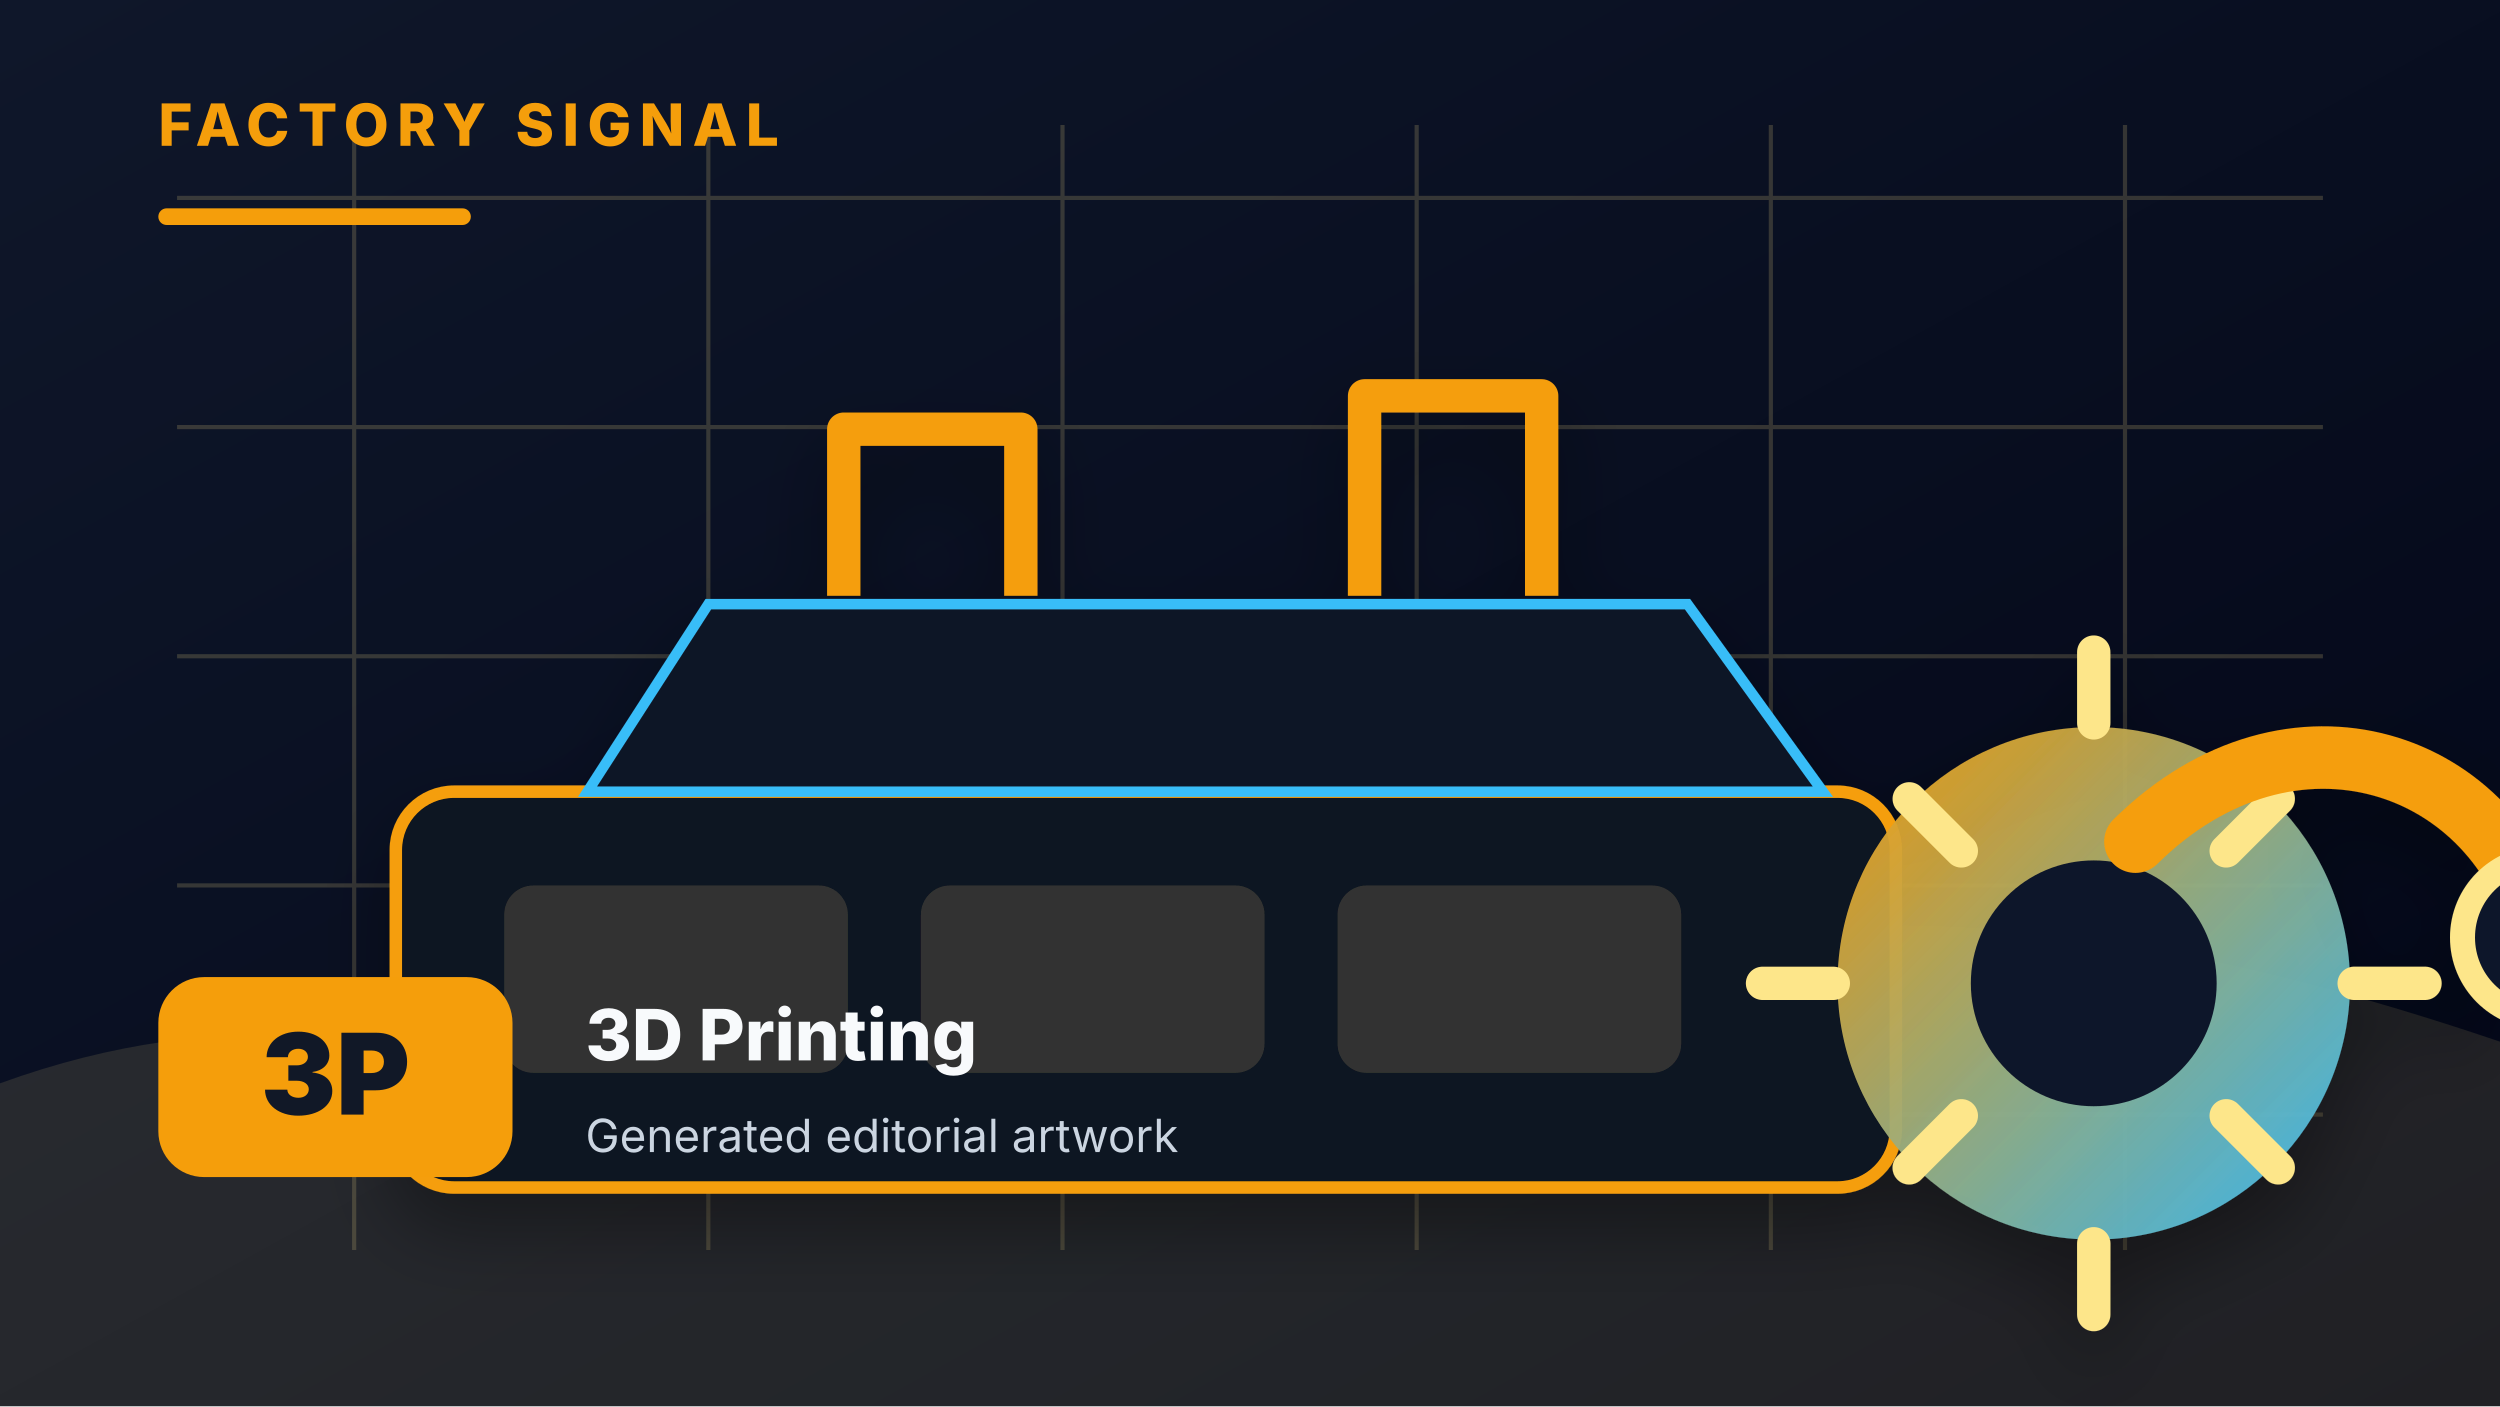
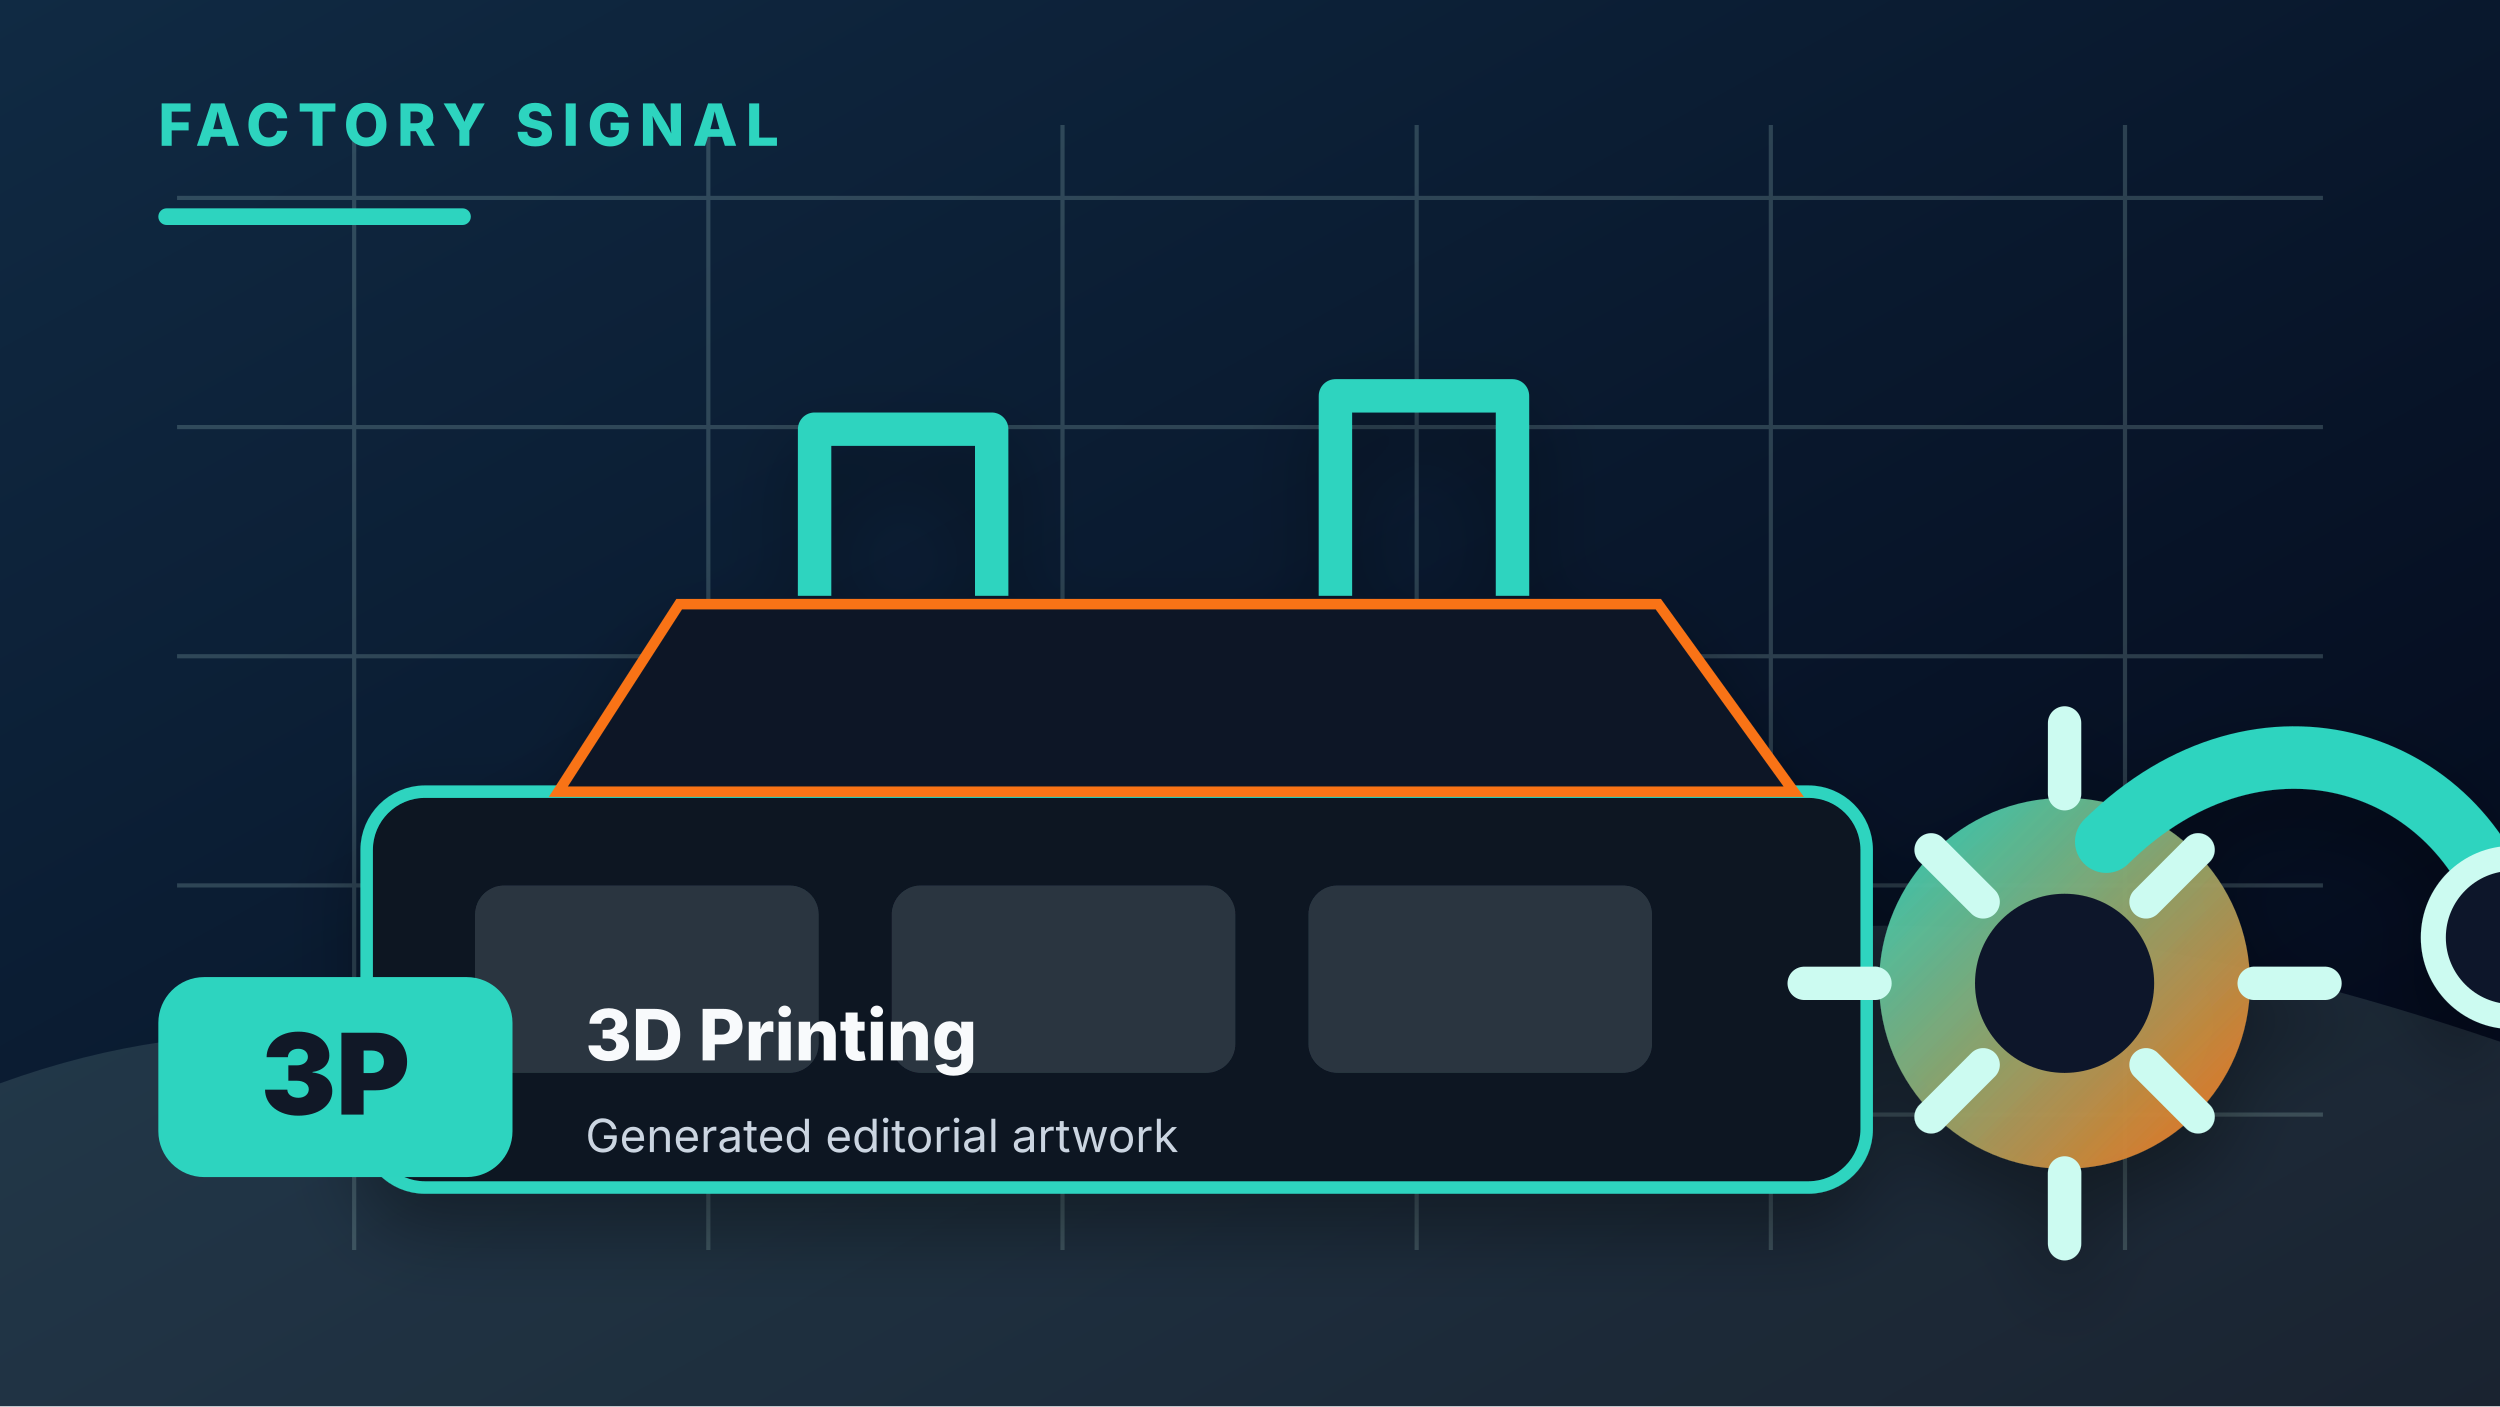
<svg xmlns="http://www.w3.org/2000/svg" width="1600" height="900" viewBox="0 0 1600 900" role="img" aria-labelledby="title desc">
  <g transform="scale(1.333333)">
    <defs>
      <linearGradient id="bg" x1="0" y1="0" x2="1" y2="1">
-         <stop offset="0" stop-color="#0f172a" />
+         <stop offset="0" stop-color="#102a43" />
        <stop offset="1" stop-color="#020617" />
      </linearGradient>
      <linearGradient id="accent" x1="0" y1="0" x2="1" y2="1">
-         <stop offset="0" stop-color="#f59e0b" />
-         <stop offset="1" stop-color="#38bdf8" />
+         <stop offset="0" stop-color="#2dd4bf" />
+         <stop offset="1" stop-color="#f97316" />
      </linearGradient>
      <filter id="shadow" x="-20%" y="-20%" width="140%" height="140%">
        <feDropShadow dx="0" dy="18" stdDeviation="18" flood-color="#000000" flood-opacity="0.35" />
      </filter>
    </defs>
    <rect width="1200" height="675" fill="url(#bg)" />
-     <path d="M0 520 C220 440 340 595 560 520 S920 405 1200 500 V675 H0Z" fill="#fde68a" opacity="0.12" />
-     <g opacity="0.18" stroke="#fde68a" stroke-width="2">
+     <path d="M0 520 C220 440 340 595 560 520 S920 405 1200 500 V675 H0Z" fill="#ccfbf1" opacity="0.12" />
+     <g opacity="0.18" stroke="#ccfbf1" stroke-width="2">
      <path d="M85 95H1115M85 205H1115M85 315H1115M85 425H1115M85 535H1115" />
      <path d="M170 60V600M340 60V600M510 60V600M680 60V600M850 60V600M1020 60V600" />
    </g>
-     <g transform="translate(190 120)" filter="url(#shadow)">
-       <rect x="0" y="260" width="720" height="190" rx="28" fill="#0b1220" stroke="#f59e0b" stroke-width="6" />
-       <rect x="52" y="305" width="165" height="90" rx="14" fill="#fde68a" opacity="0.16" />
-       <rect x="252" y="305" width="165" height="90" rx="14" fill="#fde68a" opacity="0.16" />
-       <rect x="452" y="305" width="165" height="90" rx="14" fill="#fde68a" opacity="0.16" />
-       <path d="M92 260 L150 170 H620 L685 260Z" fill="#111827" stroke="#38bdf8" stroke-width="5" />
-       <path d="M215 166 V86 H300 V166M465 166 V70 H550 V166" fill="none" stroke="#f59e0b" stroke-width="16" stroke-linejoin="round" />
-       <circle cx="815" cy="352" r="123" fill="url(#accent)" opacity="0.95" />
-       <circle cx="815" cy="352" r="59" fill="#0f172a" />
-       <g stroke="#fde68a" stroke-width="16" stroke-linecap="round">
-         <path d="M815 193v34M815 511v-34M656 352h34M974 352h-34" />
-         <path d="M726.44 263.44l25 25M903.56 263.44l-25 25M726.44 440.56l25-25M903.56 440.56l-25-25" />
+     <g transform="translate(176 120)" filter="url(#shadow)">
+       <rect x="0" y="260" width="720" height="190" rx="28" fill="#0b1220" stroke="#2dd4bf" stroke-width="6" />
+       <rect x="52" y="305" width="165" height="90" rx="14" fill="#ccfbf1" opacity="0.16" />
+       <rect x="252" y="305" width="165" height="90" rx="14" fill="#ccfbf1" opacity="0.16" />
+       <rect x="452" y="305" width="165" height="90" rx="14" fill="#ccfbf1" opacity="0.16" />
+       <path d="M92 260 L150 170 H620 L685 260Z" fill="#111827" stroke="#f97316" stroke-width="5" />
+       <path d="M215 166 V86 H300 V166M465 166 V70 H550 V166" fill="none" stroke="#2dd4bf" stroke-width="16" stroke-linejoin="round" />
+       <circle cx="815" cy="352" r="89" fill="url(#accent)" opacity="0.95" />
+       <circle cx="815" cy="352" r="43" fill="#0f172a" />
+       <g stroke="#ccfbf1" stroke-width="16" stroke-linecap="round">
+         <path d="M815 227v34M815 477v-34M690 352h34M940 352h-34" />
+         <path d="M750.92 287.92l25 25M879.08 287.92l-25 25M750.92 416.08l25-25M879.08 416.08l-25-25" />
      </g>
-       <path d="M835 284 C910 210 1010 245 1030 330" fill="none" stroke="#f59e0b" stroke-width="30" stroke-linecap="round" />
-       <path d="M1030 330 l181 58" stroke="#38bdf8" stroke-width="34" stroke-linecap="round" />
-       <circle cx="1030" cy="330" r="38" fill="#0f172a" stroke="#fde68a" stroke-width="12" />
-       <path d="M1211 388 l54 -35M1211 388 l46 45" stroke="#f59e0b" stroke-width="18" stroke-linecap="round" />
+       <path d="M835 284 C910 210 1010 245 1030 330" fill="none" stroke="#2dd4bf" stroke-width="30" stroke-linecap="round" />
+       <path d="M1030 330 l190 58" stroke="#f97316" stroke-width="34" stroke-linecap="round" />
+       <circle cx="1030" cy="330" r="38" fill="#0f172a" stroke="#ccfbf1" stroke-width="12" />
+       <path d="M1220 388 l54 -35M1220 388 l46 45" stroke="#2dd4bf" stroke-width="18" stroke-linecap="round" />
    </g>
    <g transform="translate(76 70)">
-       <text x="0" y="0" fill="#f59e0b" font-family="Inter, Arial, sans-serif" font-size="28" font-weight="800" letter-spacing="4">FACTORY SIGNAL</text>
-       <rect x="0" y="30" width="150" height="8" rx="4" fill="#f59e0b" />
+       <text x="0" y="0" fill="#2dd4bf" font-family="Inter, Arial, sans-serif" font-size="28" font-weight="800" letter-spacing="4">FACTORY SIGNAL</text>
+       <rect x="0" y="30" width="150" height="8" rx="4" fill="#2dd4bf" />
    </g>
    <g transform="translate(76 535)">
-       <rect x="0" y="-66" width="170" height="96" rx="22" fill="#f59e0b" />
+       <rect x="0" y="-66" width="170" height="96" rx="22" fill="#2dd4bf" />
      <text x="85" y="0" text-anchor="middle" fill="#111827" font-family="Inter, Arial, sans-serif" font-size="54" font-weight="900">3P</text>
      <text x="205" y="-26" fill="#f8fafc" font-family="Inter, Arial, sans-serif" font-size="34" font-weight="800">3D Printing</text>
      <text x="205" y="18" fill="#cbd5e1" font-family="Inter, Arial, sans-serif" font-size="22">Generated editorial artwork</text>
    </g>
  </g>
</svg>
